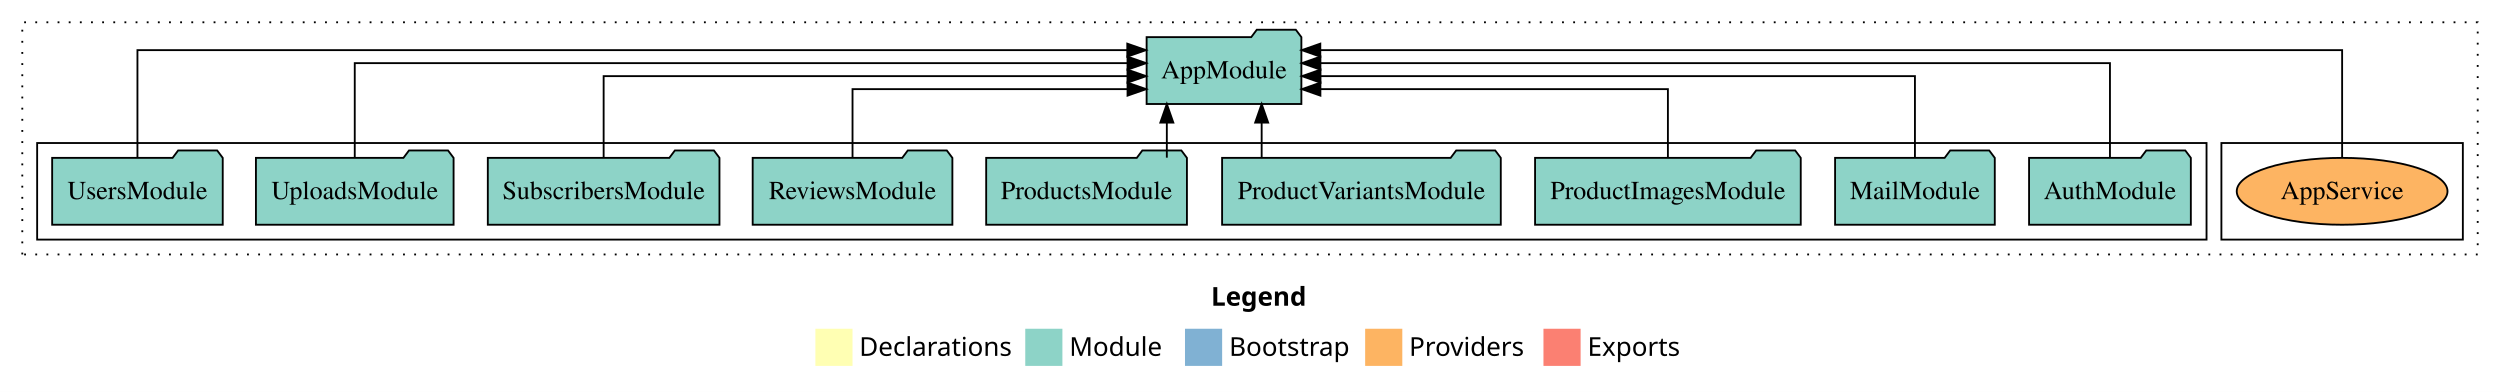
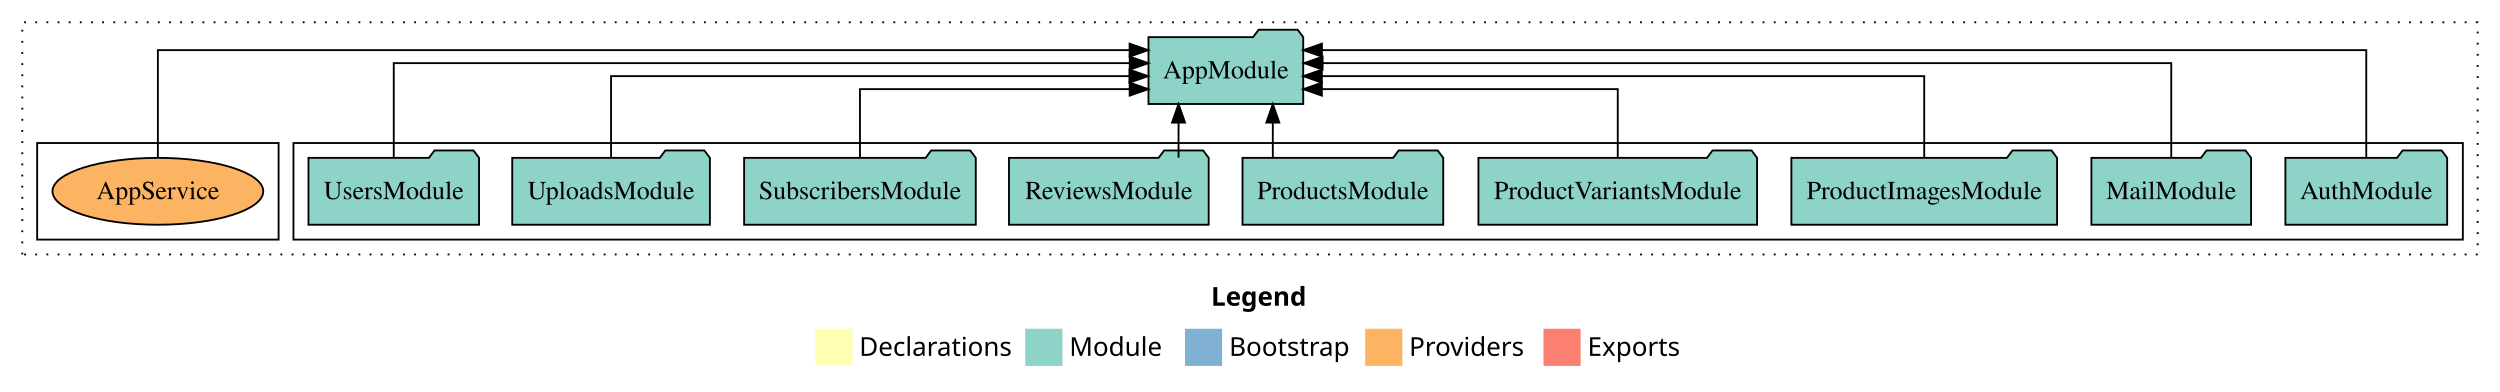
<svg xmlns="http://www.w3.org/2000/svg" width="1346pt" height="211pt" viewBox="0.00 0.00 1346.00 211.00">
  <g id="graph0" class="graph" transform="scale(1 1) rotate(0) translate(4 207)">
    <polygon fill="white" stroke="transparent" points="-4,4 -4,-207 1342,-207 1342,4 -4,4" />
    <text text-anchor="start" x="648.01" y="-42.4" font-family="Times-12" font-weight="bold" font-size="14.00">Legend</text>
    <polygon fill="#ffffb3" stroke="transparent" points="435,-10 435,-30 455,-30 455,-10 435,-10" />
    <text text-anchor="start" x="458.63" y="-15.4" font-family="Times-12" font-size="14.00">  Declarations</text>
    <polygon fill="#8dd3c7" stroke="transparent" points="548,-10 548,-30 568,-30 568,-10 548,-10" />
    <text text-anchor="start" x="571.73" y="-15.4" font-family="Times-12" font-size="14.00">  Module</text>
    <polygon fill="#80b1d3" stroke="transparent" points="634,-10 634,-30 654,-30 654,-10 634,-10" />
    <text text-anchor="start" x="657.78" y="-15.4" font-family="Times-12" font-size="14.00">  Bootstrap</text>
    <polygon fill="#fdb462" stroke="transparent" points="731,-10 731,-30 751,-30 751,-10 731,-10" />
    <text text-anchor="start" x="754.67" y="-15.4" font-family="Times-12" font-size="14.00">  Providers</text>
    <polygon fill="#fb8072" stroke="transparent" points="827,-10 827,-30 847,-30 847,-10 827,-10" />
    <text text-anchor="start" x="850.73" y="-15.4" font-family="Times-12" font-size="14.00">  Exports</text>
    <g id="clust1" class="cluster">
      <polygon fill="none" stroke="black" stroke-dasharray="1,5" points="8,-70 8,-195 1330,-195 1330,-70 8,-70" />
    </g>
+     <g id="clust3" class="cluster">
+       <polygon fill="none" stroke="black" points="154,-78 154,-130 1322,-130 1322,-78 154,-78" />
+     </g>
    <g id="clust6" class="cluster">
-       <polygon fill="none" stroke="black" points="1192,-78 1192,-130 1322,-130 1322,-78 1192,-78" />
-     </g>
-     <g id="clust3" class="cluster">
-       <polygon fill="none" stroke="black" points="16,-78 16,-130 1184,-130 1184,-78 16,-78" />
+       <polygon fill="none" stroke="black" points="16,-78 16,-130 146,-130 146,-78 16,-78" />
    </g>
    <g id="node1" class="node">
-       <polygon fill="#8dd3c7" stroke="black" points="1175.55,-122 1172.55,-126 1151.55,-126 1148.55,-122 1088.45,-122 1088.45,-86 1175.55,-86 1175.55,-122" />
-       <text text-anchor="middle" x="1132" y="-99.8" font-family="Times,serif" font-size="14.00">AuthModule</text>
+       <polygon fill="#8dd3c7" stroke="black" points="1313.55,-122 1310.55,-126 1289.55,-126 1286.55,-122 1226.45,-122 1226.45,-86 1313.55,-86 1313.55,-122" />
+       <text text-anchor="middle" x="1270" y="-99.8" font-family="Times,serif" font-size="14.00">AuthModule</text>
    </g>
    <g id="node10" class="node">
-       <polygon fill="#8dd3c7" stroke="black" points="696.66,-187 693.66,-191 672.66,-191 669.66,-187 613.34,-187 613.34,-151 696.66,-151 696.66,-187" />
-       <text text-anchor="middle" x="655" y="-164.8" font-family="Times,serif" font-size="14.00">AppModule</text>
+       <polygon fill="#8dd3c7" stroke="black" points="697.66,-187 694.66,-191 673.66,-191 670.66,-187 614.34,-187 614.34,-151 697.66,-151 697.66,-187" />
+       <text text-anchor="middle" x="656" y="-164.8" font-family="Times,serif" font-size="14.00">AppModule</text>
    </g>
    <g id="edge1" class="edge">
-       <path fill="none" stroke="black" d="M1132,-122.13C1132,-142.57 1132,-173 1132,-173 1132,-173 706.91,-173 706.91,-173" />
-       <polygon fill="black" stroke="black" points="706.91,-169.5 696.91,-173 706.91,-176.5 706.91,-169.5" />
+       <path fill="none" stroke="black" d="M1270,-122.01C1270,-144.49 1270,-180 1270,-180 1270,-180 707.72,-180 707.72,-180" />
+       <polygon fill="black" stroke="black" points="707.72,-176.5 697.72,-180 707.72,-183.5 707.72,-176.5" />
    </g>
    <g id="node2" class="node">
-       <polygon fill="#8dd3c7" stroke="black" points="1069.99,-122 1066.99,-126 1045.99,-126 1042.99,-122 984.01,-122 984.01,-86 1069.99,-86 1069.99,-122" />
-       <text text-anchor="middle" x="1027" y="-99.8" font-family="Times,serif" font-size="14.00">MailModule</text>
+       <polygon fill="#8dd3c7" stroke="black" points="1207.99,-122 1204.99,-126 1183.99,-126 1180.99,-122 1122.01,-122 1122.01,-86 1207.99,-86 1207.99,-122" />
+       <text text-anchor="middle" x="1165" y="-99.8" font-family="Times,serif" font-size="14.00">MailModule</text>
    </g>
    <g id="edge2" class="edge">
-       <path fill="none" stroke="black" d="M1027,-122.27C1027,-140.56 1027,-166 1027,-166 1027,-166 706.95,-166 706.95,-166" />
-       <polygon fill="black" stroke="black" points="706.95,-162.5 696.95,-166 706.95,-169.5 706.95,-162.5" />
+       <path fill="none" stroke="black" d="M1165,-122.13C1165,-142.57 1165,-173 1165,-173 1165,-173 708.09,-173 708.09,-173" />
+       <polygon fill="black" stroke="black" points="708.09,-169.5 698.09,-173 708.09,-176.5 708.09,-169.5" />
    </g>
    <g id="node3" class="node">
-       <polygon fill="#8dd3c7" stroke="black" points="965.52,-122 962.52,-126 941.52,-126 938.52,-122 822.48,-122 822.48,-86 965.52,-86 965.52,-122" />
-       <text text-anchor="middle" x="894" y="-99.8" font-family="Times,serif" font-size="14.00">ProductImagesModule</text>
+       <polygon fill="#8dd3c7" stroke="black" points="1103.52,-122 1100.52,-126 1079.52,-126 1076.52,-122 960.48,-122 960.48,-86 1103.52,-86 1103.52,-122" />
+       <text text-anchor="middle" x="1032" y="-99.8" font-family="Times,serif" font-size="14.00">ProductImagesModule</text>
    </g>
    <g id="edge3" class="edge">
-       <path fill="none" stroke="black" d="M894,-122.01C894,-138.05 894,-159 894,-159 894,-159 706.9,-159 706.9,-159" />
-       <polygon fill="black" stroke="black" points="706.9,-155.5 696.9,-159 706.9,-162.5 706.9,-155.5" />
+       <path fill="none" stroke="black" d="M1032,-122.27C1032,-140.56 1032,-166 1032,-166 1032,-166 707.68,-166 707.68,-166" />
+       <polygon fill="black" stroke="black" points="707.68,-162.5 697.68,-166 707.68,-169.5 707.68,-162.5" />
    </g>
    <g id="node4" class="node">
-       <polygon fill="#8dd3c7" stroke="black" points="804.02,-122 801.02,-126 780.02,-126 777.02,-122 653.98,-122 653.98,-86 804.02,-86 804.02,-122" />
-       <text text-anchor="middle" x="729" y="-99.8" font-family="Times,serif" font-size="14.00">ProductVariantsModule</text>
+       <polygon fill="#8dd3c7" stroke="black" points="942.02,-122 939.02,-126 918.02,-126 915.02,-122 791.98,-122 791.98,-86 942.02,-86 942.02,-122" />
+       <text text-anchor="middle" x="867" y="-99.8" font-family="Times,serif" font-size="14.00">ProductVariantsModule</text>
    </g>
    <g id="edge4" class="edge">
-       <path fill="none" stroke="black" d="M675.28,-122.11C675.28,-122.11 675.28,-140.99 675.28,-140.99" />
-       <polygon fill="black" stroke="black" points="671.78,-140.99 675.28,-150.99 678.78,-140.99 671.78,-140.99" />
+       <path fill="none" stroke="black" d="M867,-122.01C867,-138.05 867,-159 867,-159 867,-159 707.69,-159 707.69,-159" />
+       <polygon fill="black" stroke="black" points="707.69,-155.5 697.69,-159 707.69,-162.5 707.69,-155.5" />
    </g>
    <g id="node5" class="node">
-       <polygon fill="#8dd3c7" stroke="black" points="635.04,-122 632.04,-126 611.04,-126 608.04,-122 526.96,-122 526.96,-86 635.04,-86 635.04,-122" />
-       <text text-anchor="middle" x="581" y="-99.8" font-family="Times,serif" font-size="14.00">ProductsModule</text>
+       <polygon fill="#8dd3c7" stroke="black" points="773.04,-122 770.04,-126 749.04,-126 746.04,-122 664.96,-122 664.96,-86 773.04,-86 773.04,-122" />
+       <text text-anchor="middle" x="719" y="-99.8" font-family="Times,serif" font-size="14.00">ProductsModule</text>
    </g>
    <g id="edge5" class="edge">
-       <path fill="none" stroke="black" d="M624.22,-122.11C624.22,-122.11 624.22,-140.99 624.22,-140.99" />
-       <polygon fill="black" stroke="black" points="620.72,-140.99 624.22,-150.99 627.72,-140.99 620.72,-140.99" />
+       <path fill="none" stroke="black" d="M681.28,-122.11C681.28,-122.11 681.28,-140.99 681.28,-140.99" />
+       <polygon fill="black" stroke="black" points="677.78,-140.99 681.28,-150.99 684.78,-140.99 677.78,-140.99" />
    </g>
    <g id="node6" class="node">
-       <polygon fill="#8dd3c7" stroke="black" points="508.76,-122 505.76,-126 484.76,-126 481.76,-122 401.24,-122 401.24,-86 508.76,-86 508.76,-122" />
-       <text text-anchor="middle" x="455" y="-99.8" font-family="Times,serif" font-size="14.00">ReviewsModule</text>
+       <polygon fill="#8dd3c7" stroke="black" points="646.76,-122 643.76,-126 622.76,-126 619.76,-122 539.24,-122 539.24,-86 646.76,-86 646.76,-122" />
+       <text text-anchor="middle" x="593" y="-99.8" font-family="Times,serif" font-size="14.00">ReviewsModule</text>
    </g>
    <g id="edge6" class="edge">
-       <path fill="none" stroke="black" d="M455,-122.01C455,-138.05 455,-159 455,-159 455,-159 603.07,-159 603.07,-159" />
-       <polygon fill="black" stroke="black" points="603.07,-162.5 613.07,-159 603.07,-155.5 603.07,-162.5" />
+       <path fill="none" stroke="black" d="M630.53,-122.11C630.53,-122.11 630.53,-140.99 630.53,-140.99" />
+       <polygon fill="black" stroke="black" points="627.03,-140.99 630.53,-150.99 634.03,-140.99 627.03,-140.99" />
    </g>
    <g id="node7" class="node">
-       <polygon fill="#8dd3c7" stroke="black" points="383.36,-122 380.36,-126 359.36,-126 356.36,-122 258.64,-122 258.64,-86 383.36,-86 383.36,-122" />
-       <text text-anchor="middle" x="321" y="-99.8" font-family="Times,serif" font-size="14.00">SubscribersModule</text>
+       <polygon fill="#8dd3c7" stroke="black" points="521.36,-122 518.36,-126 497.36,-126 494.36,-122 396.64,-122 396.64,-86 521.36,-86 521.36,-122" />
+       <text text-anchor="middle" x="459" y="-99.8" font-family="Times,serif" font-size="14.00">SubscribersModule</text>
    </g>
    <g id="edge7" class="edge">
-       <path fill="none" stroke="black" d="M321,-122.27C321,-140.56 321,-166 321,-166 321,-166 603.04,-166 603.04,-166" />
-       <polygon fill="black" stroke="black" points="603.04,-169.5 613.04,-166 603.04,-162.5 603.04,-169.5" />
+       <path fill="none" stroke="black" d="M459,-122.01C459,-138.05 459,-159 459,-159 459,-159 604.22,-159 604.22,-159" />
+       <polygon fill="black" stroke="black" points="604.22,-162.5 614.22,-159 604.22,-155.5 604.22,-162.5" />
    </g>
    <g id="node8" class="node">
-       <polygon fill="#8dd3c7" stroke="black" points="240.21,-122 237.21,-126 216.21,-126 213.21,-122 133.79,-122 133.79,-86 240.21,-86 240.21,-122" />
-       <text text-anchor="middle" x="187" y="-99.8" font-family="Times,serif" font-size="14.00">UploadsModule</text>
+       <polygon fill="#8dd3c7" stroke="black" points="378.21,-122 375.21,-126 354.21,-126 351.21,-122 271.79,-122 271.79,-86 378.21,-86 378.21,-122" />
+       <text text-anchor="middle" x="325" y="-99.8" font-family="Times,serif" font-size="14.00">UploadsModule</text>
    </g>
    <g id="edge8" class="edge">
-       <path fill="none" stroke="black" d="M187,-122.13C187,-142.57 187,-173 187,-173 187,-173 603.06,-173 603.06,-173" />
-       <polygon fill="black" stroke="black" points="603.06,-176.5 613.06,-173 603.06,-169.5 603.06,-176.5" />
+       <path fill="none" stroke="black" d="M325,-122.27C325,-140.56 325,-166 325,-166 325,-166 604.08,-166 604.08,-166" />
+       <polygon fill="black" stroke="black" points="604.08,-169.5 614.08,-166 604.08,-162.5 604.08,-169.5" />
    </g>
    <g id="node9" class="node">
-       <polygon fill="#8dd3c7" stroke="black" points="115.92,-122 112.92,-126 91.92,-126 88.92,-122 24.08,-122 24.08,-86 115.92,-86 115.92,-122" />
-       <text text-anchor="middle" x="70" y="-99.8" font-family="Times,serif" font-size="14.00">UsersModule</text>
+       <polygon fill="#8dd3c7" stroke="black" points="253.92,-122 250.92,-126 229.92,-126 226.92,-122 162.08,-122 162.08,-86 253.92,-86 253.92,-122" />
+       <text text-anchor="middle" x="208" y="-99.8" font-family="Times,serif" font-size="14.00">UsersModule</text>
    </g>
    <g id="edge9" class="edge">
-       <path fill="none" stroke="black" d="M70,-122.01C70,-144.49 70,-180 70,-180 70,-180 602.93,-180 602.93,-180" />
-       <polygon fill="black" stroke="black" points="602.93,-183.5 612.93,-180 602.93,-176.5 602.93,-183.5" />
+       <path fill="none" stroke="black" d="M208,-122.13C208,-142.57 208,-173 208,-173 208,-173 604.26,-173 604.26,-173" />
+       <polygon fill="black" stroke="black" points="604.26,-176.5 614.26,-173 604.26,-169.5 604.26,-176.5" />
    </g>
    <g id="node11" class="node">
-       <ellipse fill="#fdb462" stroke="black" cx="1257" cy="-104" rx="56.74" ry="18" />
-       <text text-anchor="middle" x="1257" y="-99.8" font-family="Times,serif" font-size="14.00">AppService</text>
+       <ellipse fill="#fdb462" stroke="black" cx="81" cy="-104" rx="56.74" ry="18" />
+       <text text-anchor="middle" x="81" y="-99.8" font-family="Times,serif" font-size="14.00">AppService</text>
    </g>
    <g id="edge10" class="edge">
-       <path fill="none" stroke="black" d="M1257,-122.01C1257,-144.49 1257,-180 1257,-180 1257,-180 706.85,-180 706.85,-180" />
-       <polygon fill="black" stroke="black" points="706.85,-176.5 696.85,-180 706.85,-183.5 706.85,-176.5" />
+       <path fill="none" stroke="black" d="M81,-122.01C81,-144.49 81,-180 81,-180 81,-180 604.18,-180 604.18,-180" />
+       <polygon fill="black" stroke="black" points="604.18,-183.5 614.18,-180 604.18,-176.5 604.18,-183.5" />
    </g>
  </g>
</svg>
